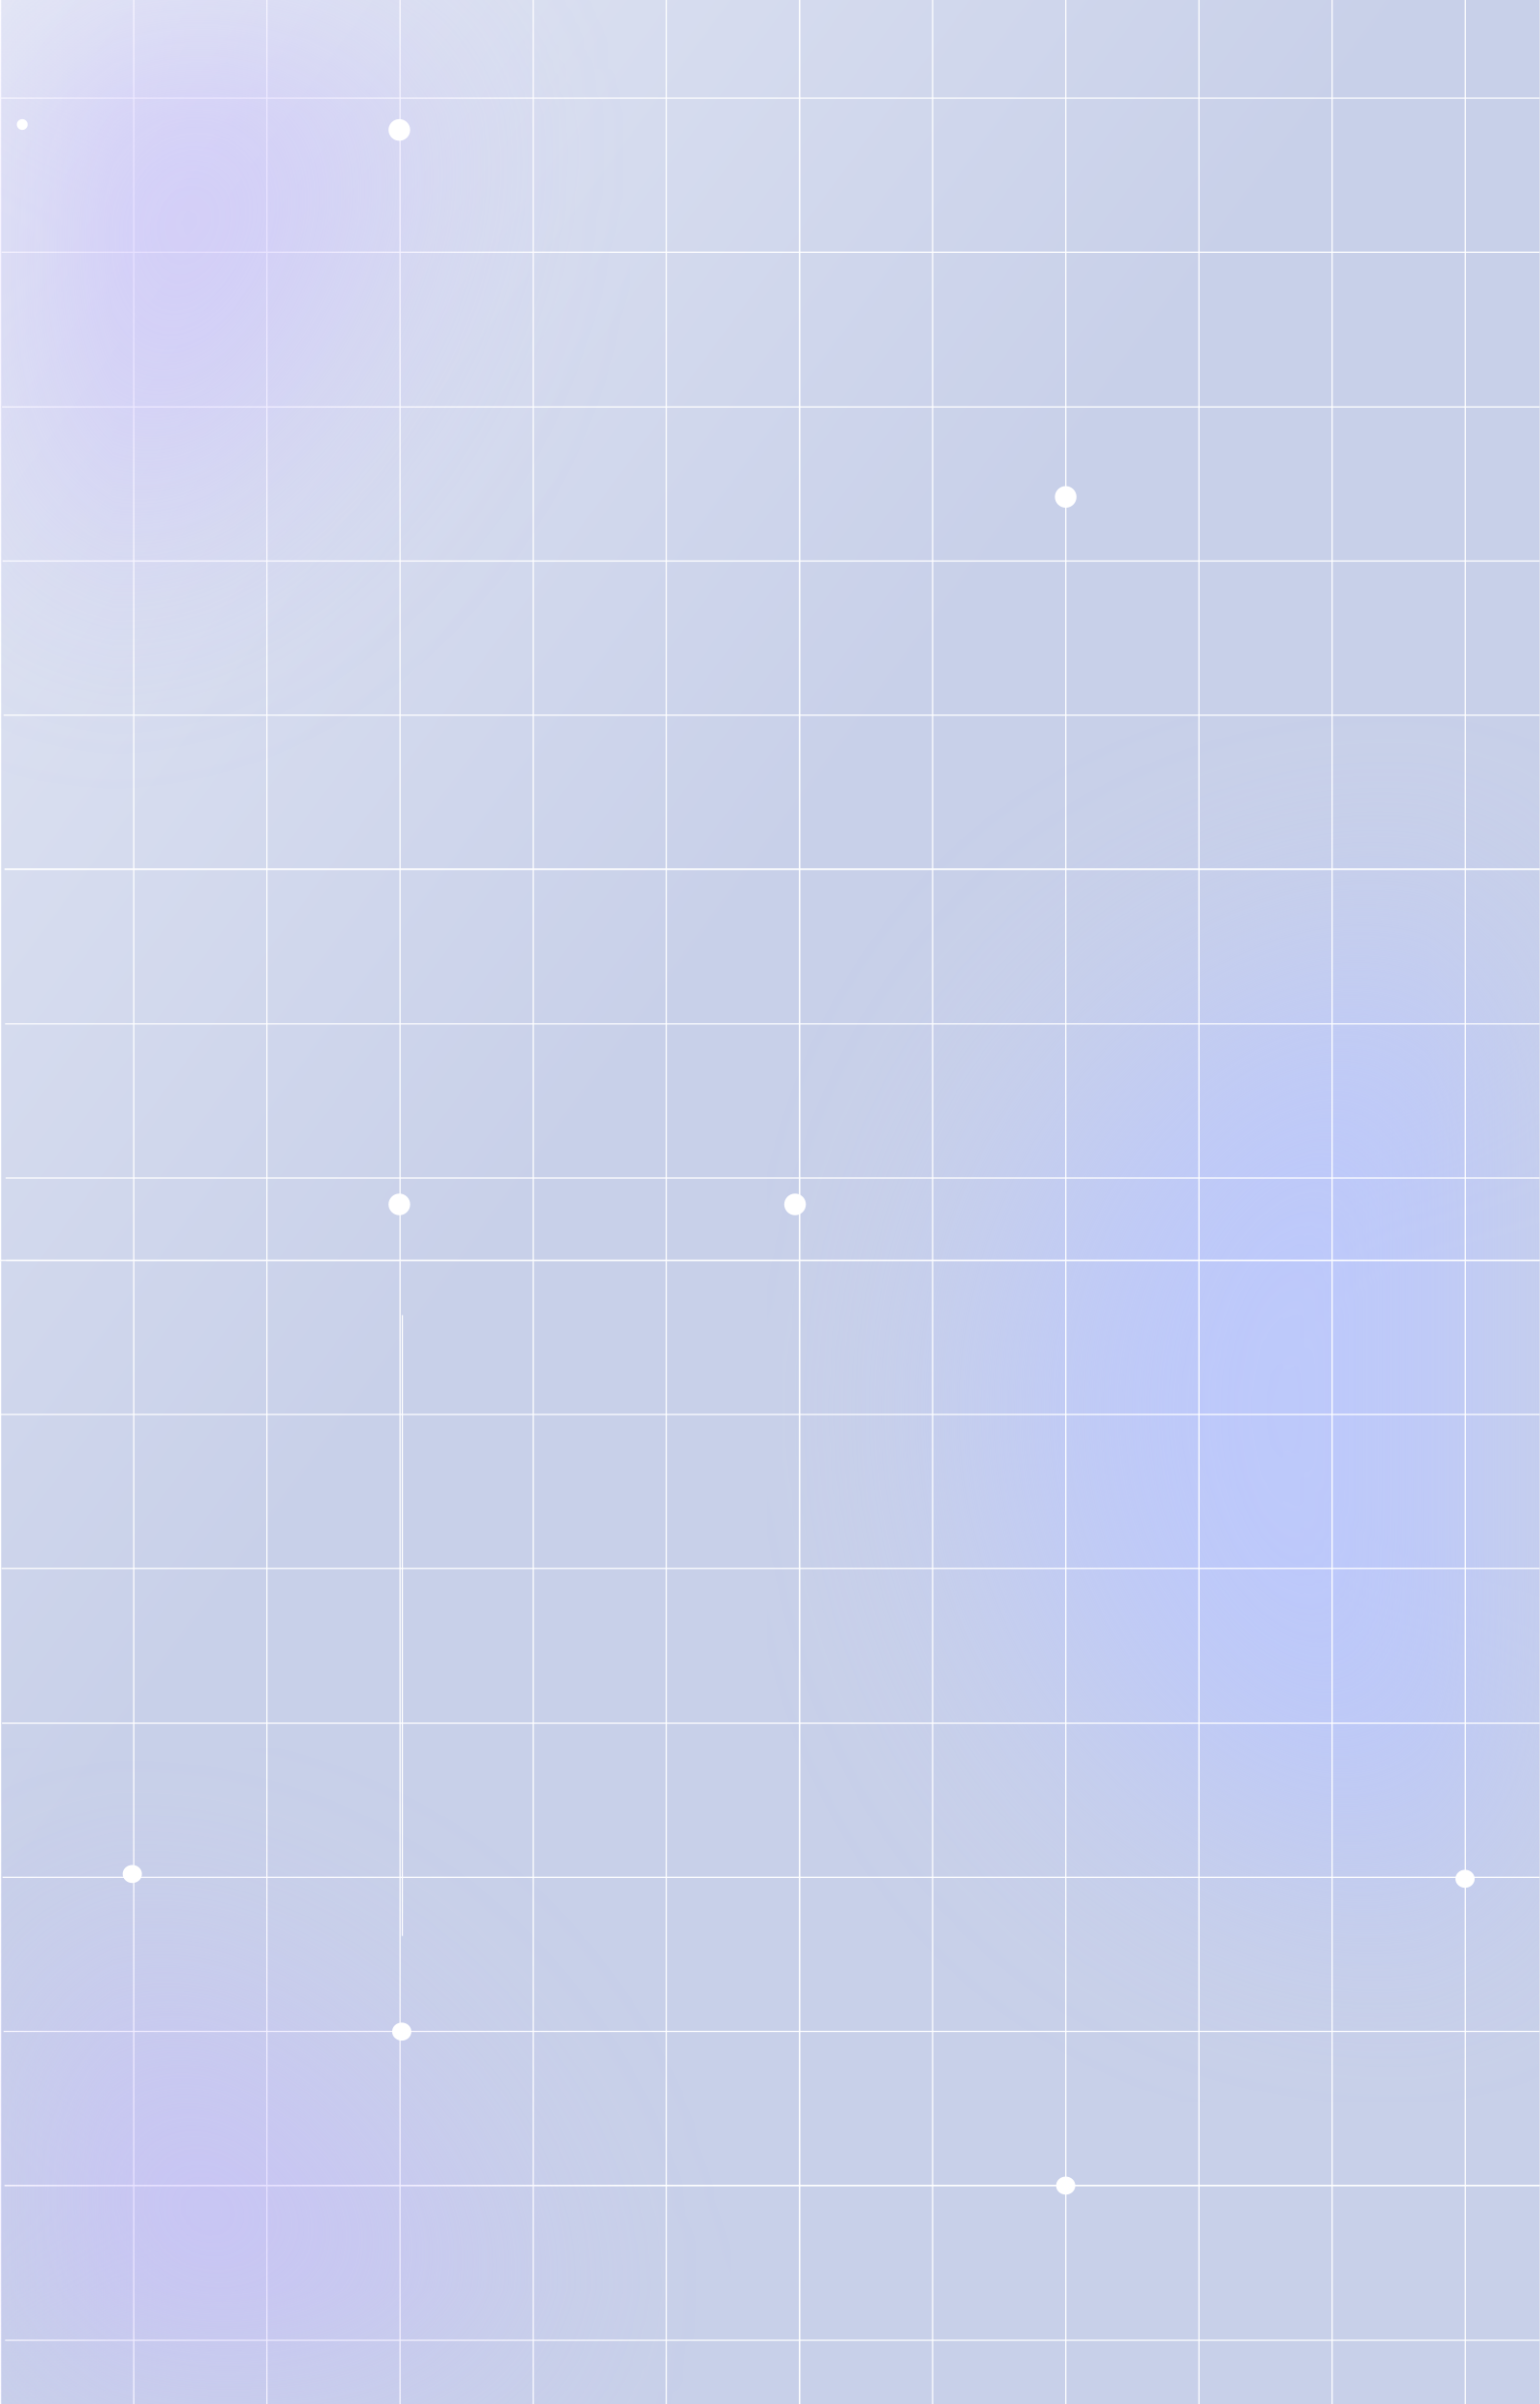
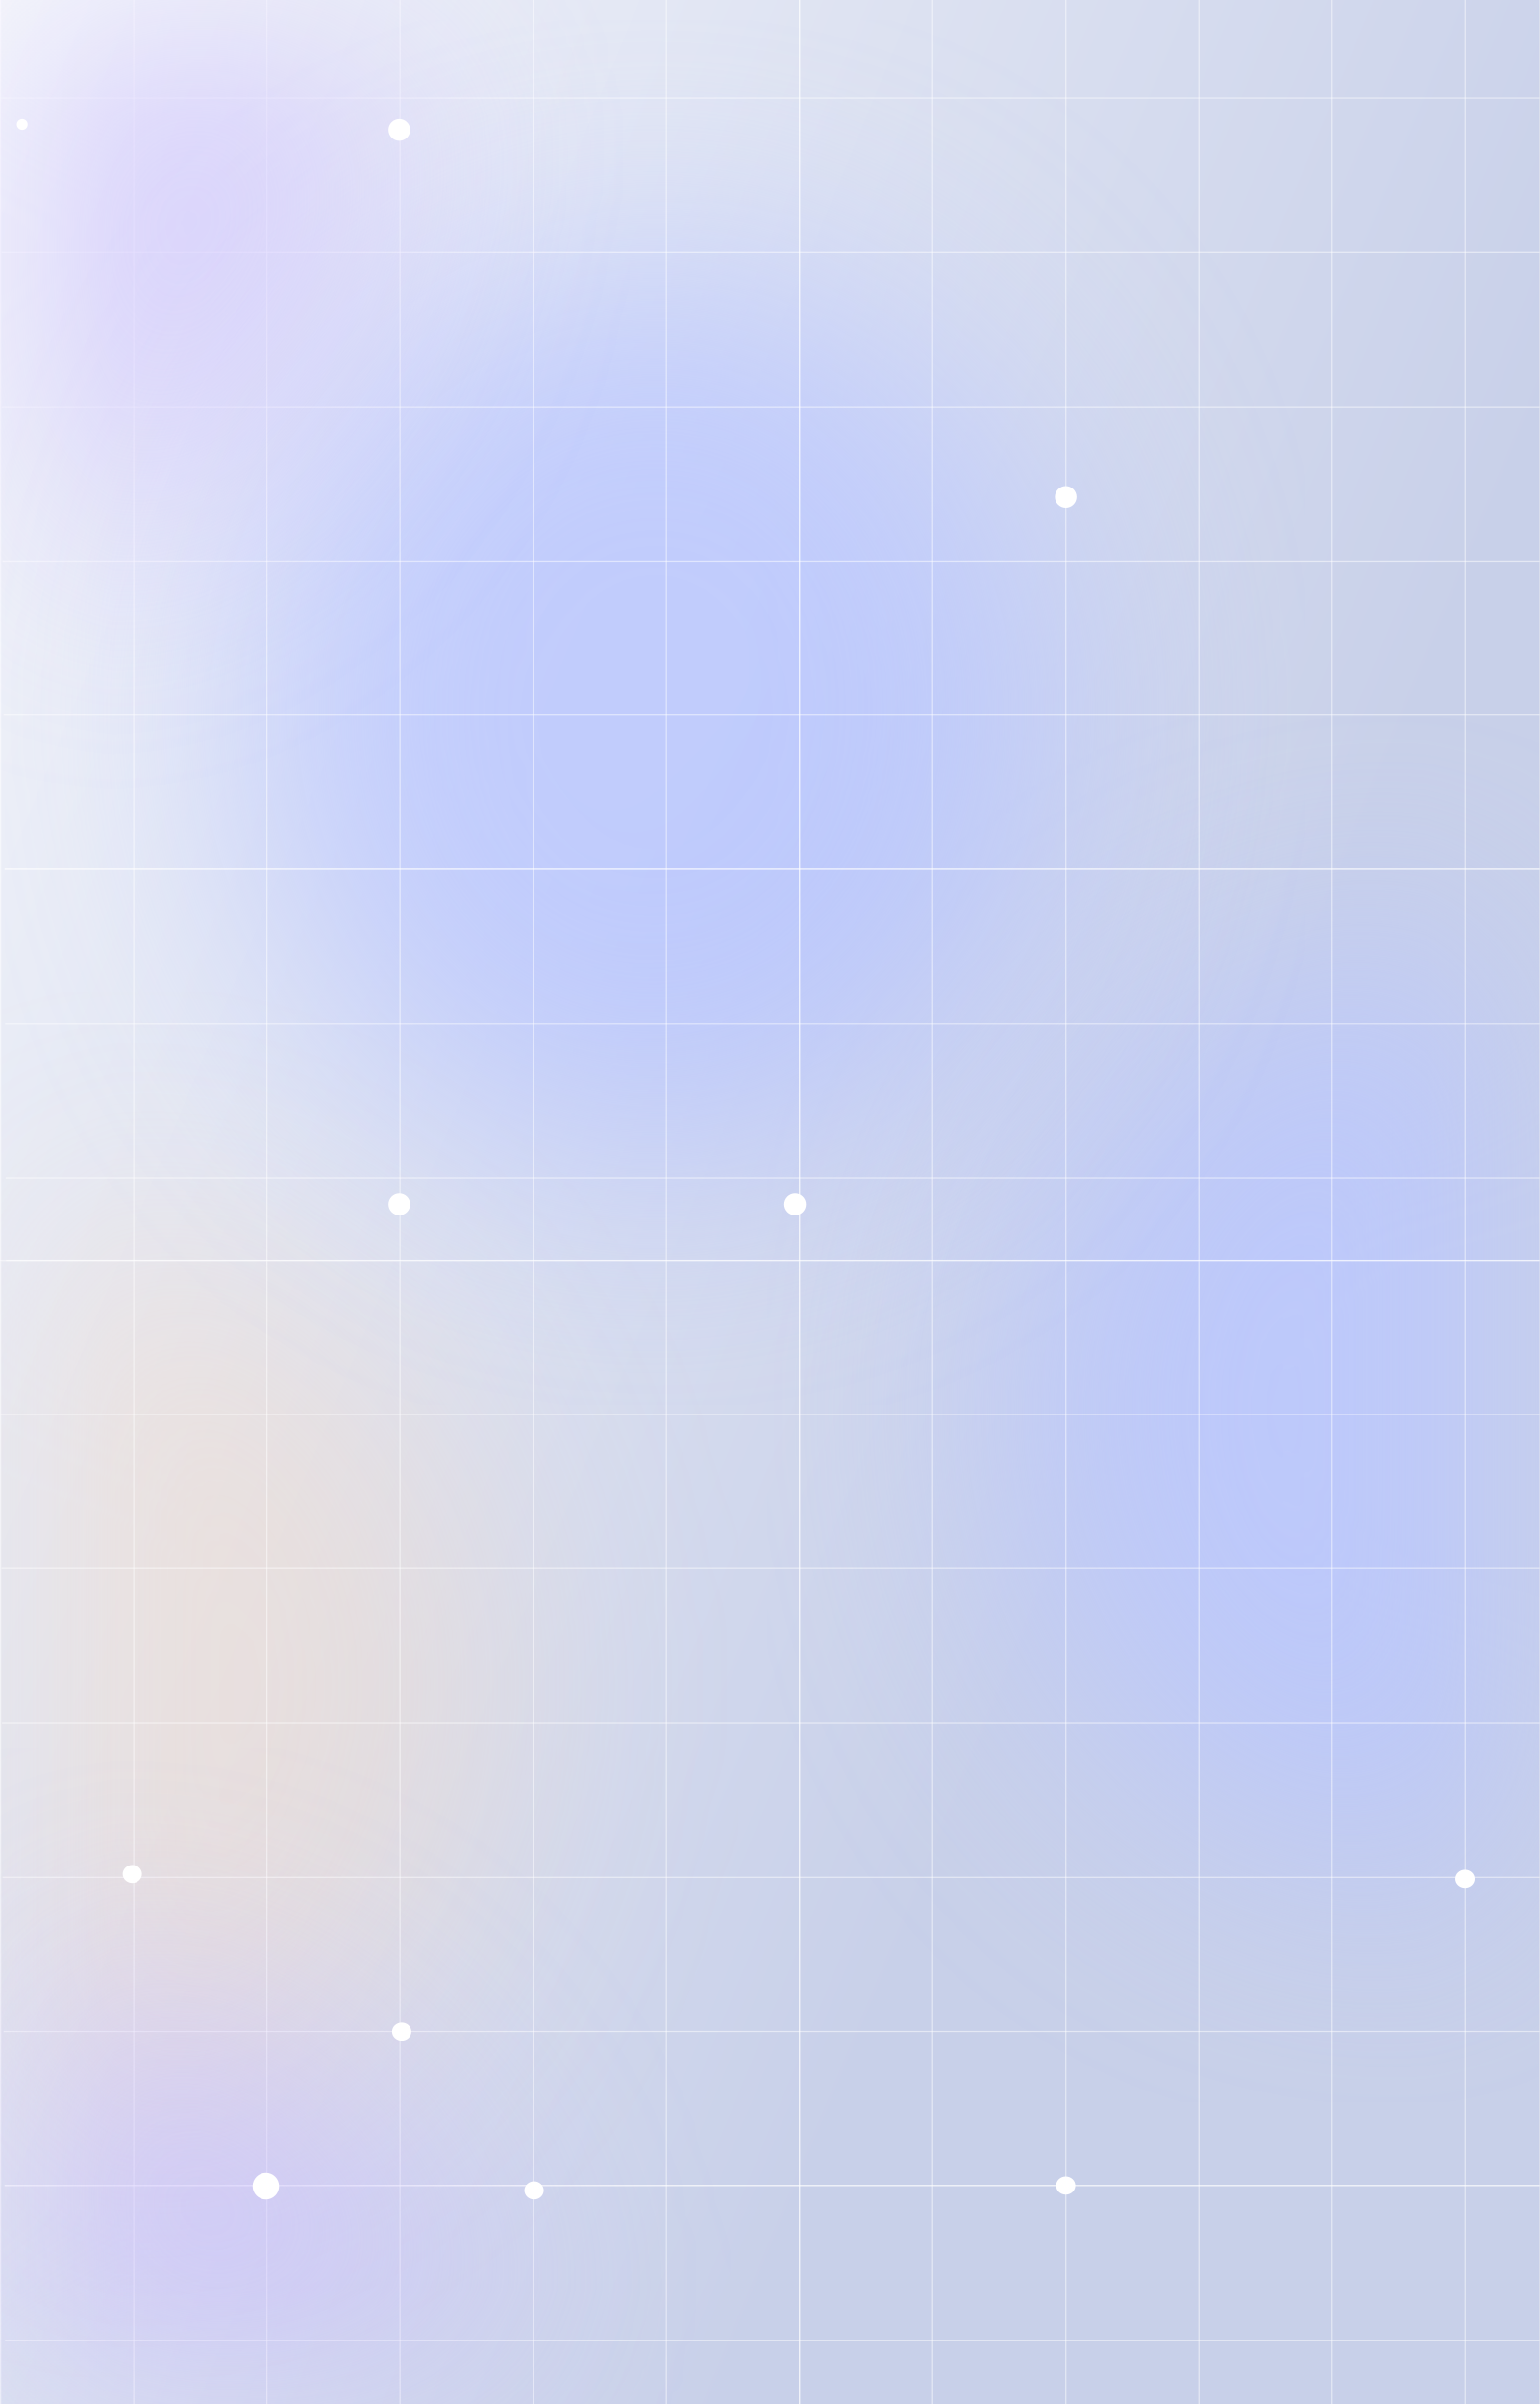
<svg xmlns="http://www.w3.org/2000/svg" width="1280" height="1998" viewBox="0 0 1280 1998" fill="none">
-   <g clip-path="url(#clip0_2161_152)">
-     <rect width="1280" height="1998" fill="url(#paint0_linear_2161_152)" />
-     <g filter="url(#filter0_f_2161_152)">
-       <ellipse cx="1178.5" cy="1172" rx="340.5" ry="375" fill="url(#paint1_linear_2161_152)" fill-opacity="0.8" />
+   <g clip-path="url(#clip0_2173_77)">
+     <rect width="1280" height="1998" fill="url(#paint0_linear_2173_77)" />
+     <g filter="url(#filter0_f_2173_77)">
+       <ellipse cx="72.5" cy="1400" rx="340.5" ry="375" fill="#FFDEBA" fill-opacity="0.34" />
    </g>
-     <line x1="0.5" y1="1048" x2="0.5" y2="2141.89" stroke="white" />
-     <line x1="664.691" y1="1048" x2="664.691" y2="2141.89" stroke="white" />
-     <line x1="111.199" y1="1048" x2="111.199" y2="2141.89" stroke="white" />
-     <line x1="775.391" y1="1048" x2="775.391" y2="2141.89" stroke="white" />
-     <line x1="221.898" y1="1048" x2="221.898" y2="2141.89" stroke="white" />
-     <line x1="886.086" y1="1048" x2="886.086" y2="2141.89" stroke="white" />
-     <line x1="332.594" y1="1048" x2="332.594" y2="2141.89" stroke="white" />
-     <line x1="996.785" y1="1048" x2="996.785" y2="2141.89" stroke="white" />
-     <line x1="553.996" y1="1048" x2="553.996" y2="2141.89" stroke="white" />
-     <line x1="1218.18" y1="1048" x2="1218.18" y2="2141.89" stroke="white" />
-     <line x1="664.691" y1="1048" x2="664.691" y2="2141.89" stroke="white" />
-     <line x1="443.297" y1="1048" x2="443.297" y2="2141.89" stroke="white" />
-     <line x1="1107.49" y1="1048" x2="1107.49" y2="2141.89" stroke="white" />
-     <line y1="-0.5" x2="1320.75" y2="-0.5" transform="matrix(-1 0 0 1 1324.57 1816.91)" stroke="white" />
-     <line y1="-0.5" x2="1321.17" y2="-0.5" transform="matrix(-1 0 0 1 1324.14 1688.84)" stroke="white" />
-     <line y1="-0.5" x2="1321.6" y2="-0.5" transform="matrix(-1 0 0 1 1323.71 1560.78)" stroke="white" />
-     <line y1="-0.5" x2="1321.6" y2="-0.5" transform="matrix(-1 0 0 1 1323.29 1432.71)" stroke="white" />
-     <line y1="-0.5" x2="1321.17" y2="-0.5" transform="matrix(-1 0 0 1 1325.41 1945.49)" stroke="white" />
-     <line y1="-0.5" x2="1321.6" y2="-0.5" transform="matrix(-1 0 0 1 1322.02 1176.07)" stroke="white" />
-     <line y1="-0.5" x2="1320.75" y2="-0.5" transform="matrix(-1 0 0 1 1324.57 1816.91)" stroke="white" />
-     <line y1="-0.5" x2="1321.6" y2="-0.5" transform="matrix(-1 0 0 1 1321.6 1048)" stroke="white" />
-     <line y1="-0.5" x2="1321.17" y2="-0.5" transform="matrix(-1 0 0 1 1322.45 1304.13)" stroke="white" />
-     <line x1="0.5" y1="-46" x2="0.5" y2="1047.89" stroke="white" />
-     <line x1="664.691" y1="-46" x2="664.691" y2="1047.89" stroke="white" />
-     <line x1="111.199" y1="-46" x2="111.199" y2="1047.89" stroke="white" />
-     <line x1="775.391" y1="-46" x2="775.391" y2="1047.89" stroke="white" />
-     <line x1="221.898" y1="-46" x2="221.898" y2="1047.89" stroke="white" />
-     <line x1="886.086" y1="-46" x2="886.086" y2="1047.89" stroke="white" />
-     <line x1="332.594" y1="-46" x2="332.594" y2="1047.89" stroke="white" />
-     <line x1="996.785" y1="-46" x2="996.785" y2="1047.89" stroke="white" />
-     <line x1="553.996" y1="-46" x2="553.996" y2="1047.89" stroke="white" />
-     <line x1="1218.18" y1="-46" x2="1218.18" y2="1047.89" stroke="white" />
-     <line x1="664.691" y1="-46" x2="664.691" y2="1047.89" stroke="white" />
-     <line x1="443.297" y1="-46" x2="443.297" y2="1047.89" stroke="white" />
-     <line x1="1107.49" y1="-46" x2="1107.49" y2="1047.89" stroke="white" />
-     <line y1="-0.5" x2="1320.75" y2="-0.5" transform="matrix(-1 0 0 1 1324.57 722.914)" stroke="white" />
-     <line y1="-0.5" x2="1321.17" y2="-0.5" transform="matrix(-1 0 0 1 1324.14 594.845)" stroke="white" />
-     <line y1="-0.5" x2="1321.6" y2="-0.5" transform="matrix(-1 0 0 1 1323.71 466.78)" stroke="white" />
-     <line y1="-0.5" x2="1321.6" y2="-0.5" transform="matrix(-1 0 0 1 1326.68 1047.89)" stroke="white" />
-     <line y1="-0.5" x2="1321.6" y2="-0.5" transform="matrix(-1 0 0 1 1323.29 338.711)" stroke="white" />
-     <line y1="-0.5" x2="1321.17" y2="-0.5" transform="matrix(-1 0 0 1 1325.41 851.486)" stroke="white" />
-     <line y1="-0.5" x2="1321.6" y2="-0.5" transform="matrix(-1 0 0 1 1322.02 82.0693)" stroke="white" />
-     <line y1="-0.5" x2="1320.75" y2="-0.5" transform="matrix(-1 0 0 1 1324.57 722.914)" stroke="white" />
-     <line y1="-0.5" x2="1321.6" y2="-0.5" transform="matrix(-1 0 0 1 1326.26 979.556)" stroke="white" />
-     <line y1="-0.5" x2="1321.17" y2="-0.5" transform="matrix(-1 0 0 1 1322.45 210.135)" stroke="white" />
-     <g filter="url(#filter1_f_2161_152)">
+     <g filter="url(#filter1_f_2173_77)">
+       <ellipse cx="1178.5" cy="1172" rx="340.5" ry="375" fill="url(#paint1_linear_2173_77)" fill-opacity="0.8" />
+     </g>
+     <g filter="url(#filter2_f_2173_77)">
+       <ellipse cx="544.5" cy="592" rx="340.5" ry="375" fill="url(#paint2_linear_2173_77)" fill-opacity="0.8" />
+     </g>
+     <line x1="0.5" y1="1048" x2="0.5" y2="2141.89" stroke="white" stroke-opacity="0.5" />
+     <line x1="664.691" y1="1048" x2="664.691" y2="2141.89" stroke="white" stroke-opacity="0.5" />
+     <line x1="111.199" y1="1048" x2="111.199" y2="2141.89" stroke="white" stroke-opacity="0.5" />
+     <line x1="775.391" y1="1048" x2="775.391" y2="2141.89" stroke="white" stroke-opacity="0.5" />
+     <line x1="221.898" y1="1048" x2="221.898" y2="2141.89" stroke="white" stroke-opacity="0.5" />
+     <line x1="886.086" y1="1048" x2="886.086" y2="2141.89" stroke="white" stroke-opacity="0.5" />
+     <line x1="332.594" y1="1048" x2="332.594" y2="2141.89" stroke="white" stroke-opacity="0.5" />
+     <line x1="996.785" y1="1048" x2="996.785" y2="2141.89" stroke="white" stroke-opacity="0.5" />
+     <line x1="553.996" y1="1048" x2="553.996" y2="2141.89" stroke="white" stroke-opacity="0.5" />
+     <line x1="1218.18" y1="1048" x2="1218.18" y2="2141.89" stroke="white" stroke-opacity="0.5" />
+     <line x1="664.691" y1="1048" x2="664.691" y2="2141.89" stroke="white" stroke-opacity="0.5" />
+     <line x1="443.297" y1="1048" x2="443.297" y2="2141.89" stroke="white" stroke-opacity="0.5" />
+     <line x1="1107.49" y1="1048" x2="1107.49" y2="2141.89" stroke="white" stroke-opacity="0.5" />
+     <line y1="-0.5" x2="1320.75" y2="-0.5" transform="matrix(-1 0 0 1 1324.57 1816.91)" stroke="white" stroke-opacity="0.5" />
+     <line y1="-0.5" x2="1321.17" y2="-0.5" transform="matrix(-1 0 0 1 1324.14 1688.84)" stroke="white" stroke-opacity="0.5" />
+     <line y1="-0.5" x2="1321.6" y2="-0.5" transform="matrix(-1 0 0 1 1323.71 1560.78)" stroke="white" stroke-opacity="0.5" />
+     <line y1="-0.5" x2="1321.6" y2="-0.5" transform="matrix(-1 0 0 1 1323.29 1432.71)" stroke="white" stroke-opacity="0.5" />
+     <line y1="-0.5" x2="1321.17" y2="-0.5" transform="matrix(-1 0 0 1 1325.41 1945.49)" stroke="white" stroke-opacity="0.5" />
+     <line y1="-0.5" x2="1321.6" y2="-0.5" transform="matrix(-1 0 0 1 1322.02 1176.07)" stroke="white" stroke-opacity="0.5" />
+     <line y1="-0.5" x2="1320.75" y2="-0.5" transform="matrix(-1 0 0 1 1324.57 1816.91)" stroke="white" stroke-opacity="0.5" />
+     <line y1="-0.5" x2="1321.6" y2="-0.5" transform="matrix(-1 0 0 1 1321.6 1048)" stroke="white" stroke-opacity="0.5" />
+     <line y1="-0.5" x2="1321.17" y2="-0.5" transform="matrix(-1 0 0 1 1322.45 1304.13)" stroke="white" stroke-opacity="0.5" />
+     <line x1="0.5" y1="-46" x2="0.5" y2="1047.89" stroke="white" stroke-opacity="0.5" />
+     <line x1="664.691" y1="-46" x2="664.691" y2="1047.89" stroke="white" stroke-opacity="0.5" />
+     <line x1="111.199" y1="-46" x2="111.199" y2="1047.89" stroke="white" stroke-opacity="0.5" />
+     <line x1="775.391" y1="-46" x2="775.391" y2="1047.89" stroke="white" stroke-opacity="0.5" />
+     <line x1="221.898" y1="-46" x2="221.898" y2="1047.89" stroke="white" stroke-opacity="0.5" />
+     <line x1="886.086" y1="-46" x2="886.086" y2="1047.89" stroke="white" stroke-opacity="0.5" />
+     <line x1="332.594" y1="-46" x2="332.594" y2="1047.89" stroke="white" stroke-opacity="0.5" />
+     <line x1="996.785" y1="-46" x2="996.785" y2="1047.89" stroke="white" stroke-opacity="0.5" />
+     <line x1="553.996" y1="-46" x2="553.996" y2="1047.89" stroke="white" stroke-opacity="0.5" />
+     <line x1="1218.18" y1="-46" x2="1218.18" y2="1047.89" stroke="white" stroke-opacity="0.5" />
+     <line x1="664.691" y1="-46" x2="664.691" y2="1047.89" stroke="white" stroke-opacity="0.5" />
+     <line x1="443.297" y1="-46" x2="443.297" y2="1047.89" stroke="white" stroke-opacity="0.5" />
+     <line x1="1107.49" y1="-46" x2="1107.49" y2="1047.89" stroke="white" stroke-opacity="0.5" />
+     <line y1="-0.5" x2="1320.75" y2="-0.5" transform="matrix(-1 0 0 1 1324.57 722.914)" stroke="white" stroke-opacity="0.5" />
+     <line y1="-0.5" x2="1321.17" y2="-0.5" transform="matrix(-1 0 0 1 1324.14 594.845)" stroke="white" stroke-opacity="0.5" />
+     <line y1="-0.5" x2="1321.6" y2="-0.5" transform="matrix(-1 0 0 1 1323.71 466.78)" stroke="white" stroke-opacity="0.5" />
+     <line y1="-0.5" x2="1321.6" y2="-0.5" transform="matrix(-1 0 0 1 1326.68 1047.89)" stroke="white" stroke-opacity="0.5" />
+     <line y1="-0.5" x2="1321.6" y2="-0.5" transform="matrix(-1 0 0 1 1323.29 338.711)" stroke="white" stroke-opacity="0.5" />
+     <line y1="-0.5" x2="1321.17" y2="-0.5" transform="matrix(-1 0 0 1 1325.41 851.486)" stroke="white" stroke-opacity="0.5" />
+     <line y1="-0.5" x2="1321.6" y2="-0.5" transform="matrix(-1 0 0 1 1322.02 82.0693)" stroke="white" stroke-opacity="0.5" />
+     <line y1="-0.5" x2="1320.75" y2="-0.5" transform="matrix(-1 0 0 1 1324.57 722.914)" stroke="white" stroke-opacity="0.5" />
+     <line y1="-0.5" x2="1321.6" y2="-0.5" transform="matrix(-1 0 0 1 1326.26 979.556)" stroke="white" stroke-opacity="0.5" />
+     <line y1="-0.5" x2="1321.17" y2="-0.5" transform="matrix(-1 0 0 1 1322.45 210.135)" stroke="white" stroke-opacity="0.5" />
+     <g filter="url(#filter3_f_2173_77)">
      <ellipse cx="-17.5" cy="81" rx="340.5" ry="375" fill="#C8BAFF" fill-opacity="0.55" />
    </g>
    <circle cx="18.5" cy="103.5" r="4.5" fill="white" />
    <circle cx="661" cy="1001" r="9" fill="white" />
    <circle cx="886" cy="413" r="9" fill="white" />
    <circle cx="332" cy="1001" r="9" fill="white" />
    <circle cx="332" cy="108" r="9" fill="white" />
-     <line x1="334.5" y1="1093" x2="334.5" y2="1609" stroke="white" />
-     <g filter="url(#filter2_f_2161_152)">
+     <g filter="url(#filter4_f_2173_77)">
      <ellipse cx="66.5" cy="2028" rx="340.5" ry="375" fill="#C8BAFF" fill-opacity="0.55" />
    </g>
+     <circle cx="221" cy="1817" r="11" fill="white" />
    <ellipse cx="334" cy="1688.5" rx="8" ry="7.5" fill="white" />
+     <ellipse cx="444" cy="1820.5" rx="8" ry="7.5" fill="white" />
    <ellipse cx="110" cy="1557.5" rx="8" ry="7.5" fill="white" />
    <ellipse cx="1218" cy="1561.5" rx="8" ry="7.5" fill="white" />
    <ellipse cx="886" cy="1816.5" rx="8" ry="7.5" fill="white" />
  </g>
  <defs>
-     <filter id="filter0_f_2161_152" x="638" y="597" width="1081" height="1150" filterUnits="userSpaceOnUse" color-interpolation-filters="sRGB">
+     <filter id="filter0_f_2173_77" x="-468" y="825" width="1081" height="1150" filterUnits="userSpaceOnUse" color-interpolation-filters="sRGB">
      <feFlood flood-opacity="0" result="BackgroundImageFix" />
      <feBlend mode="normal" in="SourceGraphic" in2="BackgroundImageFix" result="shape" />
-       <feGaussianBlur stdDeviation="100" result="effect1_foregroundBlur_2161_152" />
+       <feGaussianBlur stdDeviation="100" result="effect1_foregroundBlur_2173_77" />
    </filter>
-     <filter id="filter1_f_2161_152" x="-558" y="-494" width="1081" height="1150" filterUnits="userSpaceOnUse" color-interpolation-filters="sRGB">
+     <filter id="filter1_f_2173_77" x="638" y="597" width="1081" height="1150" filterUnits="userSpaceOnUse" color-interpolation-filters="sRGB">
      <feFlood flood-opacity="0" result="BackgroundImageFix" />
      <feBlend mode="normal" in="SourceGraphic" in2="BackgroundImageFix" result="shape" />
-       <feGaussianBlur stdDeviation="100" result="effect1_foregroundBlur_2161_152" />
+       <feGaussianBlur stdDeviation="100" result="effect1_foregroundBlur_2173_77" />
    </filter>
-     <filter id="filter2_f_2161_152" x="-474" y="1453" width="1081" height="1150" filterUnits="userSpaceOnUse" color-interpolation-filters="sRGB">
+     <filter id="filter2_f_2173_77" x="4" y="17" width="1081" height="1150" filterUnits="userSpaceOnUse" color-interpolation-filters="sRGB">
      <feFlood flood-opacity="0" result="BackgroundImageFix" />
      <feBlend mode="normal" in="SourceGraphic" in2="BackgroundImageFix" result="shape" />
-       <feGaussianBlur stdDeviation="100" result="effect1_foregroundBlur_2161_152" />
+       <feGaussianBlur stdDeviation="100" result="effect1_foregroundBlur_2173_77" />
    </filter>
-     <linearGradient id="paint0_linear_2161_152" x1="-599" y1="-748" x2="907.872" y2="365.001" gradientUnits="userSpaceOnUse">
+     <filter id="filter3_f_2173_77" x="-558" y="-494" width="1081" height="1150" filterUnits="userSpaceOnUse" color-interpolation-filters="sRGB">
+       <feFlood flood-opacity="0" result="BackgroundImageFix" />
+       <feBlend mode="normal" in="SourceGraphic" in2="BackgroundImageFix" result="shape" />
+       <feGaussianBlur stdDeviation="100" result="effect1_foregroundBlur_2173_77" />
+     </filter>
+     <filter id="filter4_f_2173_77" x="-474" y="1453" width="1081" height="1150" filterUnits="userSpaceOnUse" color-interpolation-filters="sRGB">
+       <feFlood flood-opacity="0" result="BackgroundImageFix" />
+       <feBlend mode="normal" in="SourceGraphic" in2="BackgroundImageFix" result="shape" />
+       <feGaussianBlur stdDeviation="100" result="effect1_foregroundBlur_2173_77" />
+     </filter>
+     <linearGradient id="paint0_linear_2173_77" x1="-206.5" y1="-381" x2="1323.89" y2="250.856" gradientUnits="userSpaceOnUse">
      <stop stop-color="white" />
      <stop offset="1" stop-color="#C8D0E9" />
    </linearGradient>
-     <linearGradient id="paint1_linear_2161_152" x1="1269.71" y1="1172" x2="1590.13" y2="1476.84" gradientUnits="userSpaceOnUse">
+     <linearGradient id="paint1_linear_2173_77" x1="1269.71" y1="1172" x2="1590.13" y2="1476.84" gradientUnits="userSpaceOnUse">
      <stop stop-color="#BAC7FF" />
      <stop offset="1" stop-color="#AEBDFF" />
    </linearGradient>
-     <clipPath id="clip0_2161_152">
+     <linearGradient id="paint2_linear_2173_77" x1="635.705" y1="592" x2="956.128" y2="896.839" gradientUnits="userSpaceOnUse">
+       <stop stop-color="#BAC7FF" />
+       <stop offset="1" stop-color="#AEBDFF" />
+     </linearGradient>
+     <clipPath id="clip0_2173_77">
      <rect width="1280" height="1998" fill="white" />
    </clipPath>
  </defs>
</svg>
